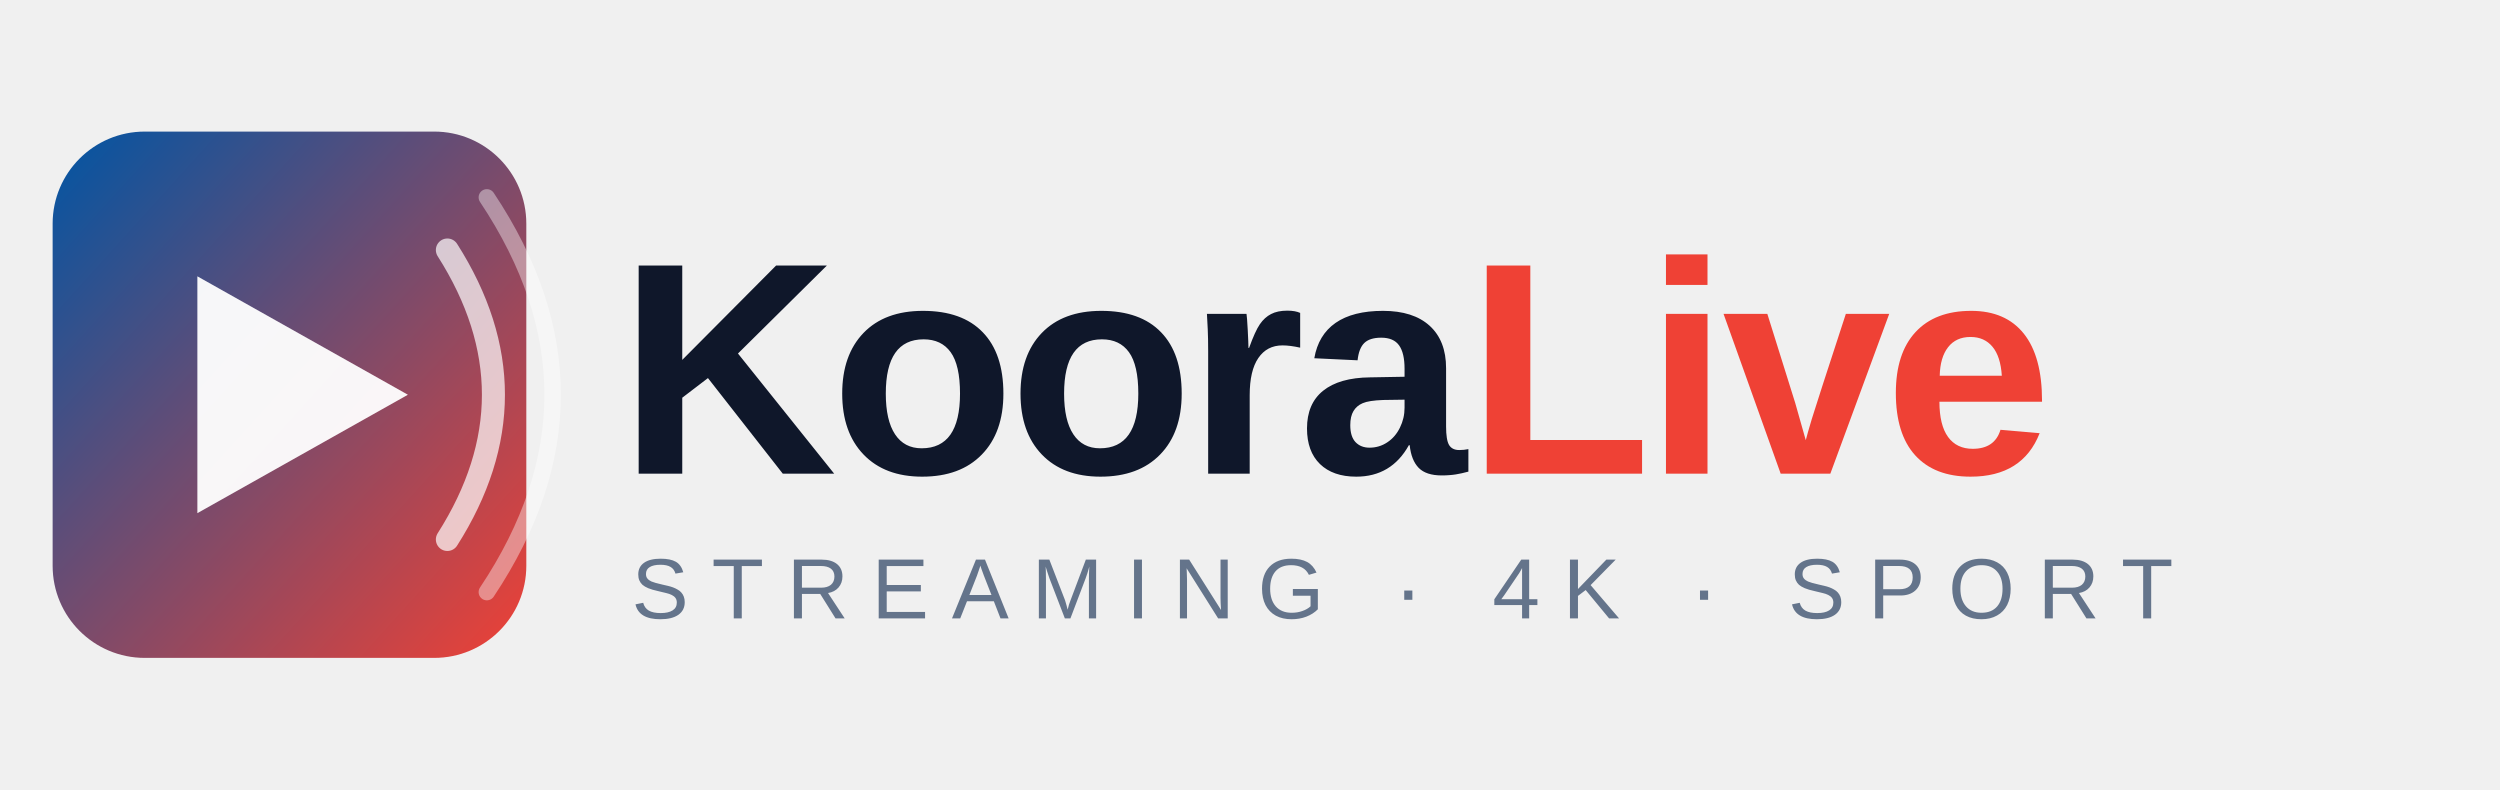
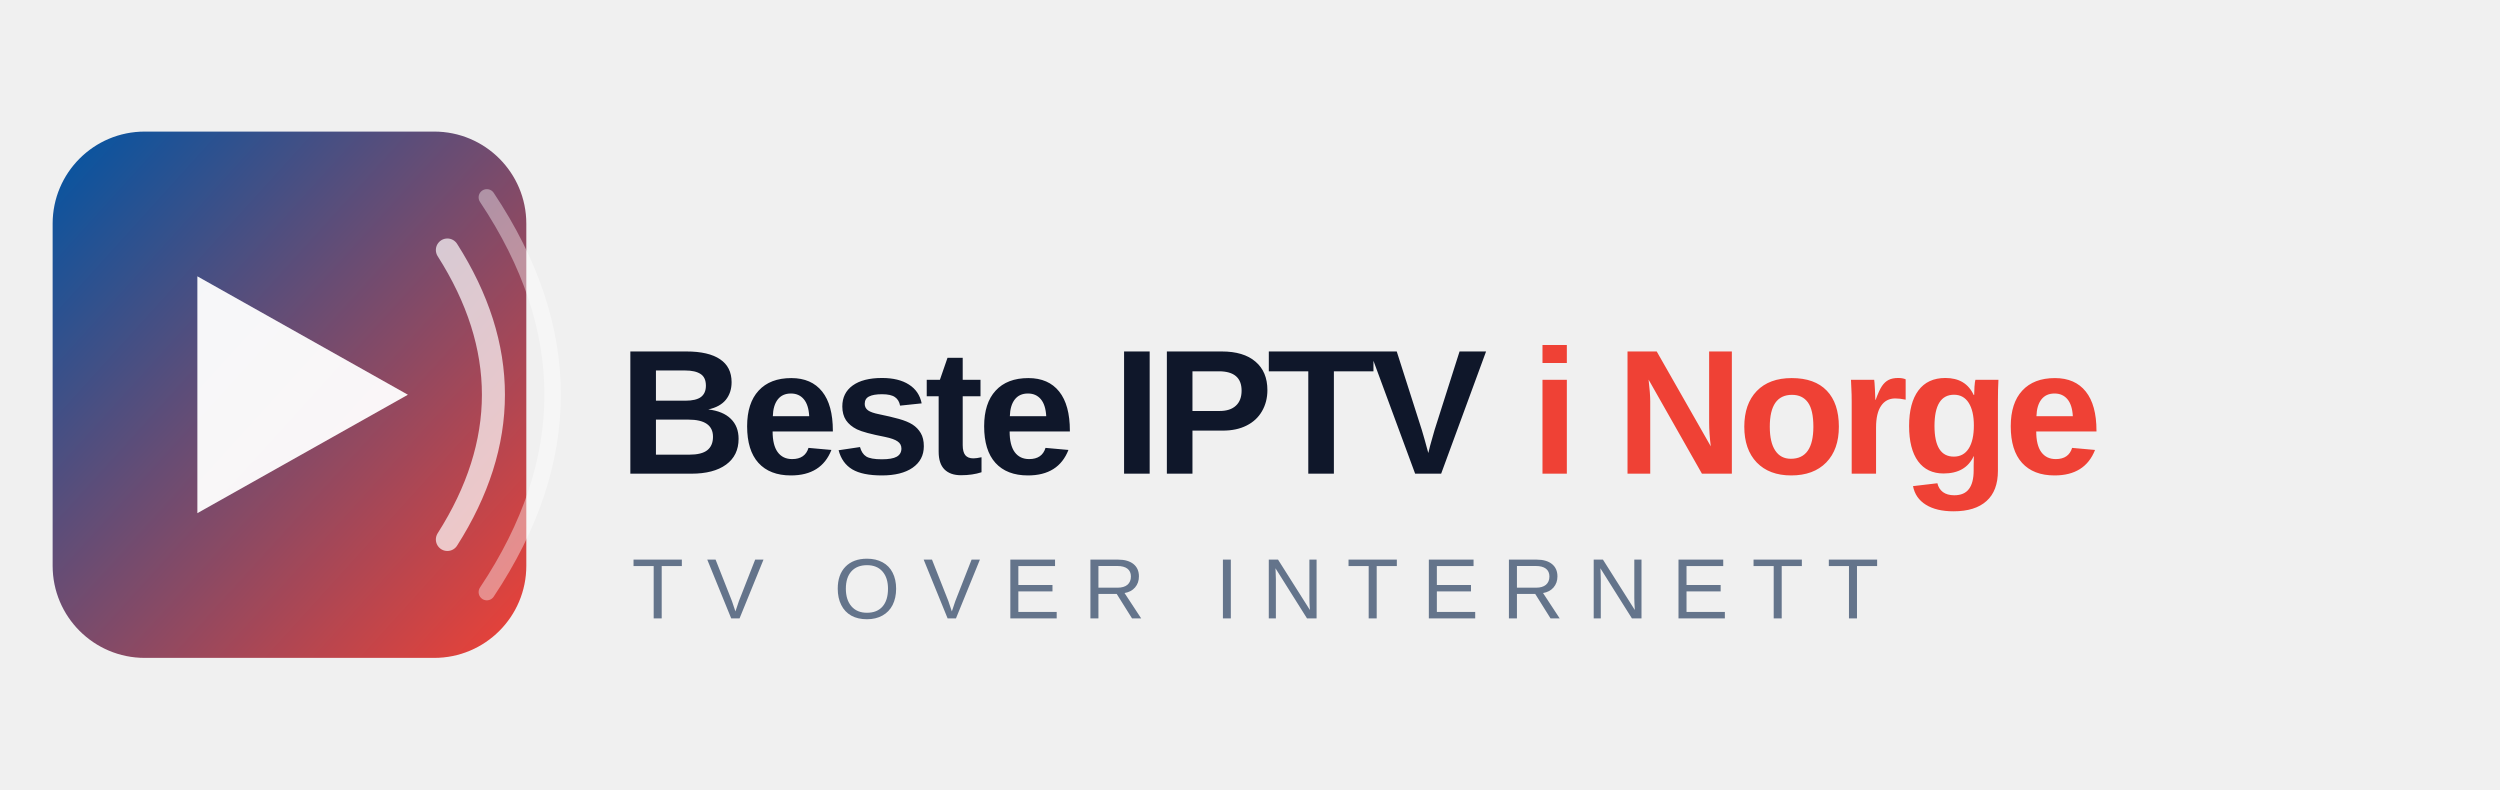
- <svg xmlns="http://www.w3.org/2000/svg" viewBox="0 0 380 120" width="380" height="120" role="img" aria-label="KooraLive">
+ <svg xmlns="http://www.w3.org/2000/svg" viewBox="0 0 380 120" width="380" height="120" role="img" aria-label="Beste IPTV i Norge">
  <defs>
    <linearGradient id="iconGrad" x1="0%" y1="0%" x2="100%" y2="100%">
      <stop offset="0%" stop-color="#0055A4" />
      <stop offset="100%" stop-color="#EF4135" />
    </linearGradient>
  </defs>
  <rect x="8" y="20" width="72" height="80" rx="14" fill="url(#iconGrad)" />
  <polygon points="30,42 30,78 62,60" fill="white" opacity="0.95" />
  <path d="M68,38 Q82,60 68,82" stroke="white" stroke-width="3.5" fill="none" stroke-linecap="round" opacity="0.7" />
  <path d="M74,30 Q94,60 74,90" stroke="white" stroke-width="2.5" fill="none" stroke-linecap="round" opacity="0.4" />
-   <text x="94" y="72" font-family="'Segoe UI', 'Helvetica Neue', Arial, sans-serif" font-size="46" font-weight="800" letter-spacing="-1" fill="#0f172a">Koora<tspan fill="#EF4135" font-weight="900">Live</tspan>
+   <text x="94" y="72" font-family="'Segoe UI', 'Helvetica Neue', Arial, sans-serif" font-size="27" textLength="265" lengthAdjust="spacingAndGlyphs" font-weight="800" letter-spacing="-1" fill="#0f172a">Beste IPTV <tspan fill="#EF4135" font-weight="900">i Norge</tspan>
  </text>
-   <text x="96" y="94" font-family="'Segoe UI', 'Helvetica Neue', Arial, sans-serif" font-size="13" font-weight="500" letter-spacing="3.5" fill="#64748b">STREAMING · 4K · SPORT</text>
+   <text x="96" y="94" font-family="'Segoe UI', 'Helvetica Neue', Arial, sans-serif" font-size="13" font-weight="500" letter-spacing="3.5" fill="#64748b">TV OVER INTERNETT</text>
</svg>
